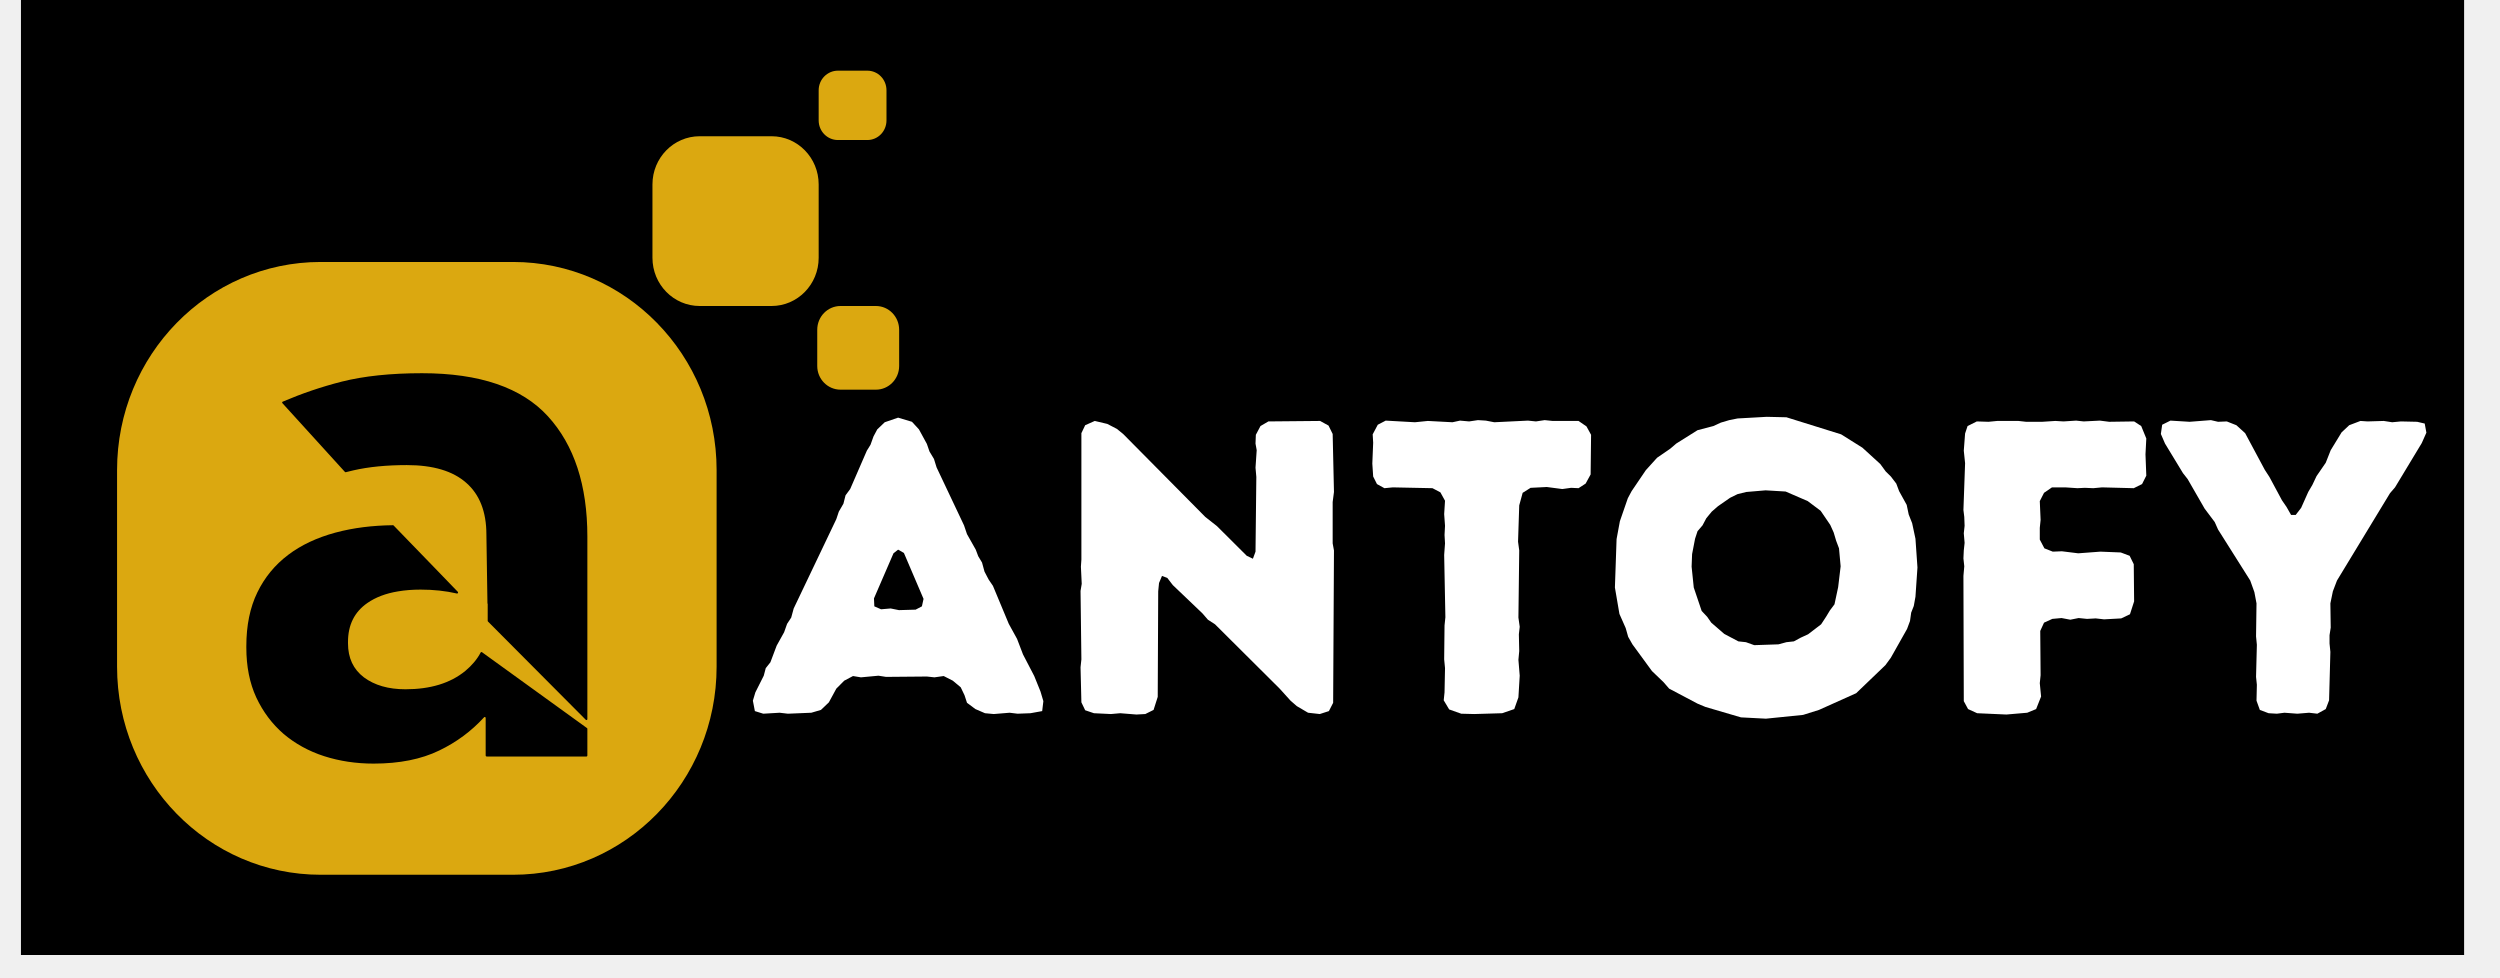
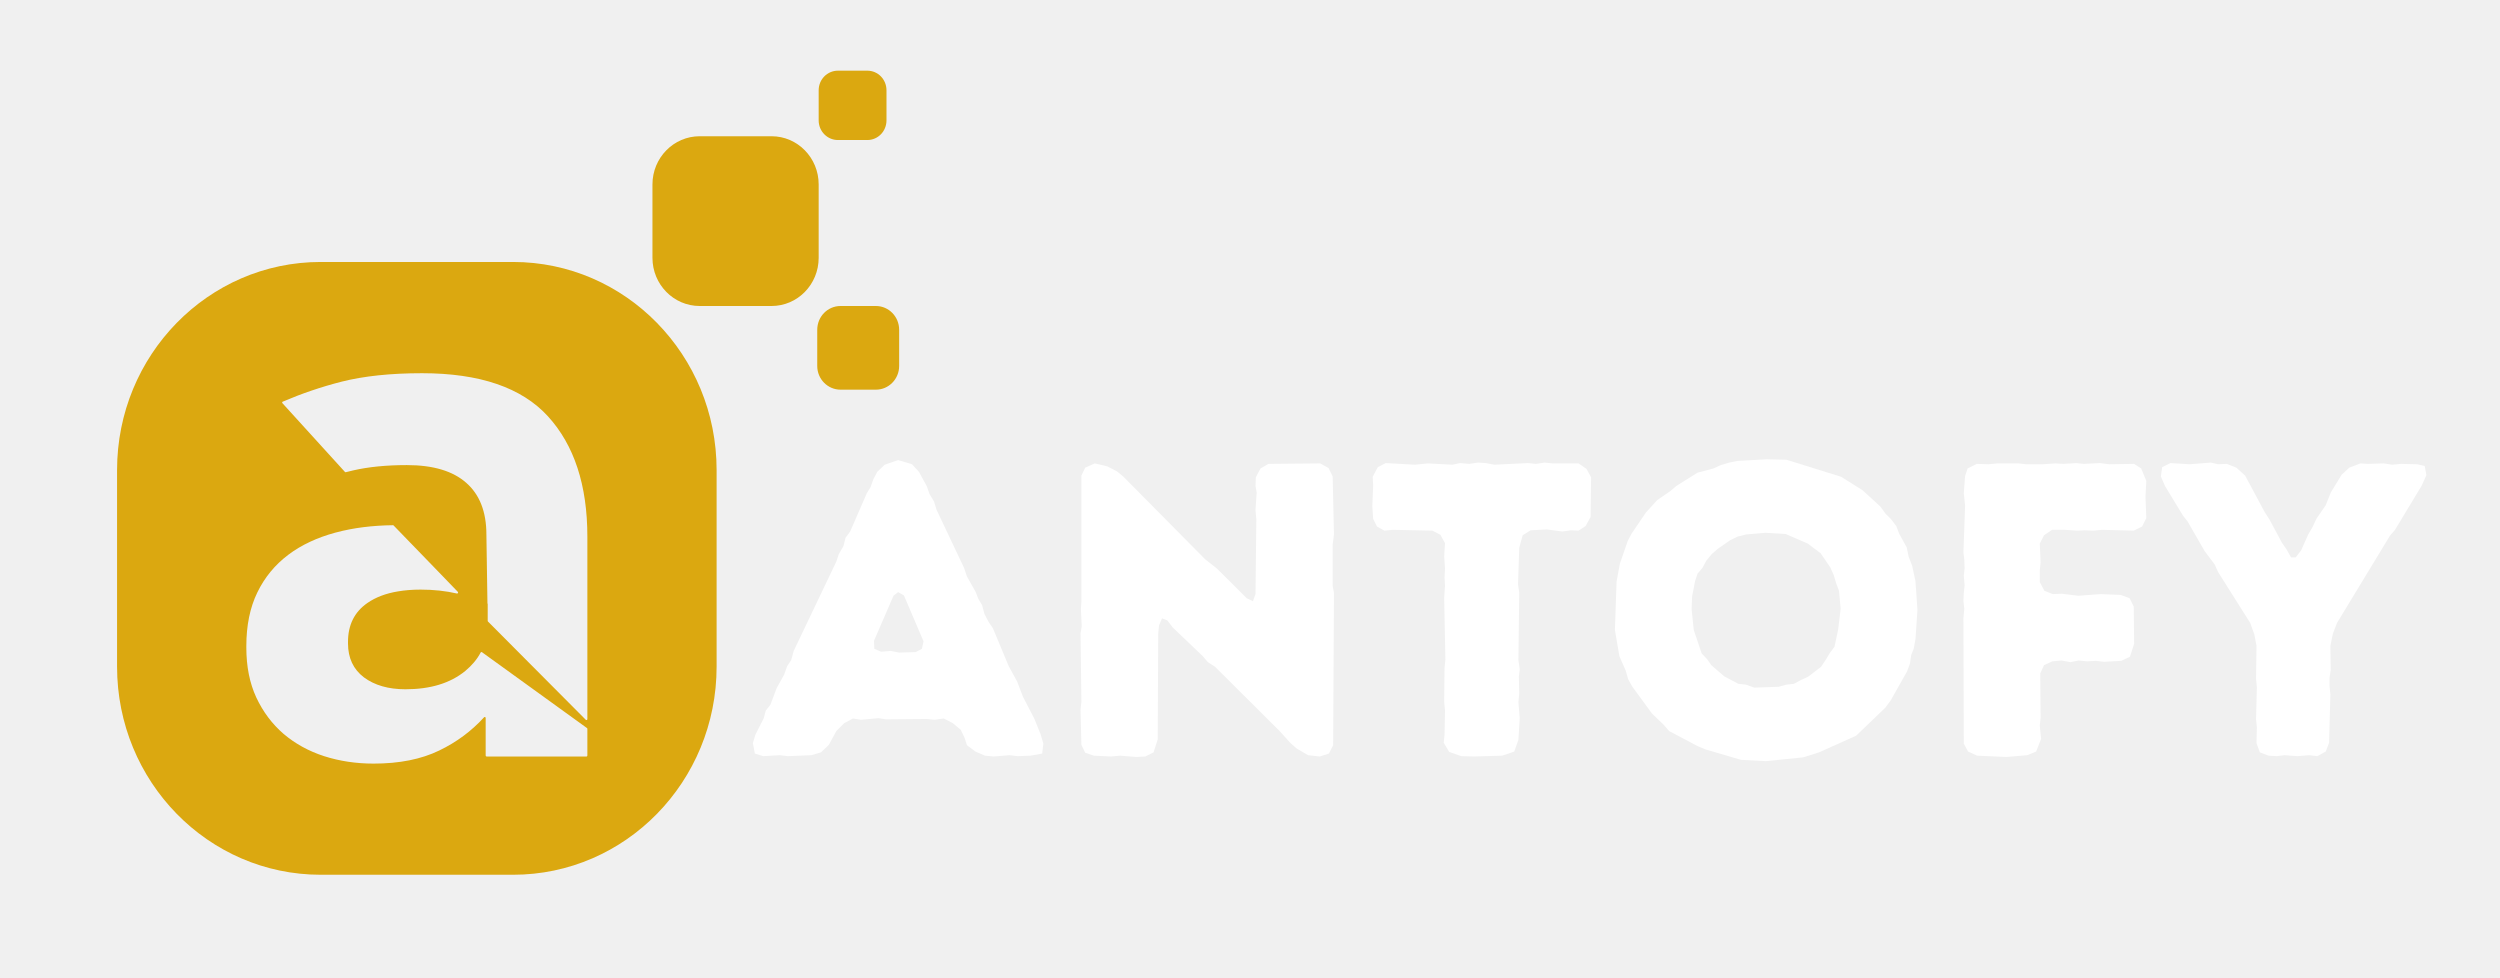
<svg xmlns="http://www.w3.org/2000/svg" width="110" zoomAndPan="magnify" viewBox="0 0 82.5 32.25" height="43" preserveAspectRatio="xMidYMid meet" version="1.0">
  <defs>
    <g />
-     <clipPath id="4c189f8a63">
-       <path d="M 0.691 0 L 81.316 0 L 81.316 31.516 L 0.691 31.516 Z M 0.691 0 " clip-rule="nonzero" />
-     </clipPath>
-     <clipPath id="7f07590bb7">
+     <clipPath id="ba4162b741">
      <path d="M 26 10 L 29.672 10 L 29.672 13 L 26 13 Z M 26 10 " clip-rule="nonzero" />
    </clipPath>
-     <clipPath id="502787a669">
+     <clipPath id="b02862f724">
      <path d="M 27 2.328 L 29.672 2.328 L 29.672 5 L 27 5 Z M 27 2.328 " clip-rule="nonzero" />
    </clipPath>
-     <clipPath id="be92a79f74">
+     <clipPath id="95aad2b776">
      <path d="M 3.863 8 L 24 8 L 24 28.875 L 3.863 28.875 Z M 3.863 8 " clip-rule="nonzero" />
    </clipPath>
  </defs>
-   <g clip-path="url(#4c189f8a63)">
-     <path fill="#ffffff" d="M 0.691 0 L 81.809 0 L 81.809 39.082 L 0.691 39.082 Z M 0.691 0 " fill-opacity="1" fill-rule="nonzero" />
-     <path fill="#ffffff" d="M 0.691 0 L 81.809 0 L 81.809 31.707 L 0.691 31.707 Z M 0.691 0 " fill-opacity="1" fill-rule="nonzero" />
-     <path fill="#000000" d="M 0.691 0 L 81.809 0 L 81.809 31.707 L 0.691 31.707 Z M 0.691 0 " fill-opacity="1" fill-rule="nonzero" />
-   </g>
  <path fill="#dba810" d="M 25.461 10.098 L 23.09 10.098 C 22.23 10.098 21.531 9.387 21.531 8.508 L 21.531 6.086 C 21.531 5.207 22.23 4.496 23.09 4.496 L 25.461 4.496 C 26.32 4.496 27.016 5.207 27.016 6.086 L 27.016 8.508 C 27.016 9.387 26.32 10.098 25.461 10.098 " fill-opacity="1" fill-rule="nonzero" />
-   <g clip-path="url(#7f07590bb7)">
+   <g clip-path="url(#ba4162b741)">
    <path fill="#dba810" d="M 28.906 12.859 L 27.738 12.859 C 27.312 12.859 26.969 12.508 26.969 12.078 L 26.969 10.883 C 26.969 10.449 27.312 10.098 27.738 10.098 L 28.906 10.098 C 29.328 10.098 29.672 10.449 29.672 10.883 L 29.672 12.078 C 29.672 12.508 29.328 12.859 28.906 12.859 " fill-opacity="1" fill-rule="nonzero" />
  </g>
-   <g clip-path="url(#502787a669)">
+   <g clip-path="url(#b02862f724)">
    <path fill="#dba810" d="M 28.621 4.621 L 27.652 4.621 C 27.301 4.621 27.016 4.332 27.016 3.973 L 27.016 2.98 C 27.016 2.621 27.301 2.332 27.652 2.332 L 28.621 2.332 C 28.973 2.332 29.254 2.621 29.254 2.98 L 29.254 3.973 C 29.254 4.332 28.973 4.621 28.621 4.621 " fill-opacity="1" fill-rule="nonzero" />
  </g>
-   <g clip-path="url(#be92a79f74)">
+   <g clip-path="url(#95aad2b776)">
    <path fill="#dba810" d="M 19.383 23.73 C 19.383 23.758 19.352 23.773 19.332 23.754 L 16.105 20.512 C 16.098 20.504 16.094 20.496 16.094 20.488 L 16.094 19.922 C 16.094 19.922 16.09 19.922 16.086 19.918 L 16.051 17.637 C 16.051 16.891 15.828 16.32 15.387 15.934 C 14.945 15.543 14.293 15.348 13.426 15.348 C 12.754 15.348 12.164 15.406 11.656 15.523 C 11.574 15.543 11.496 15.562 11.414 15.582 C 11.402 15.586 11.391 15.582 11.383 15.574 L 9.32 13.305 C 9.305 13.289 9.309 13.262 9.332 13.254 C 9.953 12.988 10.602 12.766 11.277 12.594 C 12.008 12.41 12.891 12.316 13.926 12.316 C 15.828 12.316 17.215 12.789 18.082 13.738 C 18.949 14.688 19.383 16.012 19.383 17.707 Z M 19.383 24.934 C 19.383 24.949 19.371 24.965 19.352 24.965 L 16.059 24.965 C 16.043 24.965 16.027 24.949 16.027 24.934 L 16.027 23.691 C 16.027 23.664 15.992 23.648 15.973 23.672 C 15.559 24.125 15.066 24.492 14.496 24.766 C 13.902 25.055 13.18 25.199 12.328 25.199 C 11.75 25.199 11.207 25.117 10.695 24.953 C 10.188 24.789 9.742 24.543 9.359 24.219 C 8.98 23.891 8.68 23.492 8.457 23.016 C 8.238 22.543 8.129 21.992 8.129 21.371 L 8.129 21.324 C 8.129 20.641 8.25 20.047 8.492 19.551 C 8.734 19.051 9.074 18.641 9.508 18.312 C 9.941 17.984 10.461 17.742 11.062 17.578 C 11.074 17.574 11.082 17.57 11.094 17.57 C 11.664 17.418 12.289 17.34 12.969 17.332 C 12.977 17.332 12.988 17.336 12.992 17.344 L 14.301 18.695 L 14.98 19.398 L 15.109 19.531 C 15.129 19.555 15.109 19.594 15.078 19.586 C 14.707 19.5 14.309 19.457 13.879 19.457 C 13.609 19.457 13.363 19.477 13.133 19.516 C 12.73 19.582 12.395 19.711 12.125 19.898 C 11.695 20.195 11.484 20.625 11.484 21.184 L 11.484 21.23 C 11.484 21.715 11.66 22.086 12.008 22.352 C 12.359 22.613 12.816 22.746 13.379 22.746 C 14.199 22.746 14.859 22.547 15.355 22.141 C 15.57 21.961 15.742 21.762 15.863 21.531 C 15.871 21.516 15.895 21.512 15.906 21.523 L 19.371 24.027 C 19.379 24.031 19.383 24.043 19.383 24.051 Z M 16.93 8.645 L 10.582 8.645 C 6.871 8.645 3.863 11.719 3.863 15.512 L 3.863 22 C 3.863 25.793 6.871 28.867 10.582 28.867 L 16.93 28.867 C 20.641 28.867 23.648 25.793 23.648 22 L 23.648 15.512 C 23.648 11.719 20.641 8.645 16.93 8.645 " fill-opacity="1" fill-rule="nonzero" />
  </g>
  <g fill="#ffffff" fill-opacity="1">
-     <g transform="translate(24.66493, 23.53623)">
+     <g transform="translate(24.66493, 24.93729)">
      <g>
        <path d="M 8.129 0.027 L 8.652 -0.016 L 8.914 0.016 L 9.34 0 L 9.727 -0.07 L 9.766 -0.398 L 9.672 -0.715 L 9.465 -1.227 L 9.094 -1.941 L 8.898 -2.453 L 8.625 -2.949 L 8.102 -4.203 L 7.961 -4.41 L 7.824 -4.672 L 7.742 -4.973 L 7.617 -5.18 L 7.535 -5.398 L 7.246 -5.91 L 7.148 -6.199 L 6.242 -8.113 L 6.156 -8.391 L 6.008 -8.637 L 5.922 -8.887 L 5.66 -9.367 L 5.43 -9.617 L 4.973 -9.754 L 4.531 -9.602 L 4.285 -9.367 L 4.16 -9.133 L 4.062 -8.859 L 3.941 -8.664 L 3.391 -7.398 L 3.238 -7.191 L 3.168 -6.914 L 3.016 -6.652 L 2.934 -6.406 L 1.527 -3.457 L 1.445 -3.156 L 1.309 -2.949 L 1.211 -2.672 L 0.965 -2.23 L 0.758 -1.68 L 0.605 -1.488 L 0.539 -1.238 L 0.262 -0.688 L 0.18 -0.414 L 0.246 -0.07 L 0.523 0.016 L 1.062 -0.016 L 1.336 0.016 L 2.109 -0.016 L 2.426 -0.109 L 2.688 -0.359 L 2.934 -0.812 L 3.195 -1.074 L 3.484 -1.227 L 3.746 -1.184 L 4.324 -1.238 L 4.574 -1.199 L 5.922 -1.211 L 6.172 -1.184 L 6.477 -1.227 L 6.777 -1.074 L 7.039 -0.855 L 7.164 -0.594 L 7.246 -0.344 L 7.523 -0.137 L 7.84 0 Z M 5 -3.402 L 4.727 -3.457 L 4.41 -3.43 L 4.188 -3.527 L 4.176 -3.789 L 4.82 -5.277 L 4.973 -5.398 L 5.164 -5.289 L 5.812 -3.773 L 5.758 -3.527 L 5.551 -3.418 Z M 5 -3.402 " />
      </g>
    </g>
  </g>
  <g fill="#ffffff" fill-opacity="1">
-     <g transform="translate(34.66592, 23.53623)">
+     <g transform="translate(34.66592, 24.93729)">
      <g>
        <path d="M 8.129 -0.234 L 8.5 -0.016 L 8.887 0.027 L 9.188 -0.07 L 9.328 -0.344 L 9.355 -5.371 L 9.312 -5.605 L 9.312 -6.969 L 9.355 -7.301 L 9.312 -9.215 L 9.176 -9.492 L 8.898 -9.645 L 7.191 -9.629 L 6.93 -9.477 L 6.777 -9.188 L 6.766 -8.898 L 6.805 -8.68 L 6.766 -8.102 L 6.793 -7.797 L 6.766 -5.332 L 6.68 -5.098 L 6.477 -5.195 L 5.496 -6.172 L 5.109 -6.477 L 2.398 -9.215 L 2.191 -9.383 L 1.875 -9.547 L 1.461 -9.645 L 1.145 -9.504 L 1.02 -9.242 L 1.02 -5.07 L 1.004 -4.836 L 1.031 -4.27 L 0.992 -4.035 L 1.02 -1.777 L 0.992 -1.516 L 1.02 -0.359 L 1.145 -0.098 L 1.434 0 L 1.996 0.027 L 2.301 0 L 2.836 0.043 L 3.129 0.027 L 3.402 -0.109 L 3.539 -0.539 L 3.555 -4.023 L 3.582 -4.297 L 3.68 -4.531 L 3.855 -4.465 L 4.035 -4.23 L 5.016 -3.293 L 5.195 -3.086 L 5.43 -2.934 L 7.562 -0.812 L 7.922 -0.414 Z M 8.129 -0.234 " />
      </g>
    </g>
  </g>
  <g fill="#ffffff" fill-opacity="1">
-     <g transform="translate(45.05261, 23.53623)">
+     <g transform="translate(45.05261, 24.93729)">
      <g>
        <path d="M 3.594 0.027 L 4.52 0 L 4.918 -0.137 L 5.055 -0.523 L 5.098 -1.238 L 5.055 -1.762 L 5.082 -2.051 L 5.07 -2.605 L 5.098 -2.852 L 5.055 -3.156 L 5.082 -5.371 L 5.043 -5.66 L 5.082 -6.859 L 5.195 -7.273 L 5.457 -7.438 L 5.992 -7.465 L 6.504 -7.398 L 6.793 -7.438 L 7.039 -7.426 L 7.273 -7.578 L 7.438 -7.879 L 7.453 -9.188 L 7.301 -9.465 L 7.039 -9.645 L 6.184 -9.645 L 5.922 -9.672 L 5.633 -9.629 L 5.371 -9.656 L 4.258 -9.602 L 3.98 -9.656 L 3.719 -9.672 L 3.43 -9.629 L 3.129 -9.656 L 2.879 -9.602 L 2.066 -9.645 L 1.641 -9.602 L 0.676 -9.656 L 0.414 -9.52 L 0.246 -9.203 L 0.262 -8.926 L 0.234 -8.238 L 0.262 -7.812 L 0.387 -7.562 L 0.633 -7.426 L 0.91 -7.453 L 2.219 -7.426 L 2.48 -7.289 L 2.633 -7.012 L 2.605 -6.57 L 2.633 -6.184 L 2.617 -5.883 L 2.633 -5.605 L 2.605 -5.223 L 2.645 -3.168 L 2.617 -2.895 L 2.605 -1.777 L 2.633 -1.488 L 2.617 -0.688 L 2.59 -0.426 L 2.77 -0.125 L 3.168 0.016 Z M 3.594 0.027 " />
      </g>
    </g>
  </g>
  <g fill="#ffffff" fill-opacity="1">
-     <g transform="translate(52.75309, 23.53623)">
+     <g transform="translate(52.75309, 24.93729)">
      <g>
        <path d="M 5.523 0.18 L 6.75 0.055 L 7.273 -0.109 L 8.5 -0.66 L 9.465 -1.586 L 9.645 -1.832 L 10.18 -2.781 L 10.277 -3.043 L 10.316 -3.32 L 10.402 -3.539 L 10.457 -3.844 L 10.523 -4.809 L 10.457 -5.758 L 10.348 -6.27 L 10.234 -6.559 L 10.168 -6.875 L 9.918 -7.328 L 9.824 -7.578 L 9.645 -7.812 L 9.477 -7.977 L 9.297 -8.223 L 8.707 -8.762 L 8.004 -9.203 L 6.199 -9.766 L 5.551 -9.781 L 4.586 -9.727 L 4.312 -9.672 L 4.035 -9.59 L 3.789 -9.477 L 3.266 -9.34 L 2.562 -8.898 L 2.371 -8.734 L 1.93 -8.43 L 1.559 -8.02 L 1.09 -7.328 L 0.965 -7.094 L 0.703 -6.336 L 0.594 -5.746 L 0.539 -4.148 L 0.688 -3.277 L 0.895 -2.809 L 0.977 -2.52 L 1.117 -2.273 L 1.762 -1.391 L 2.148 -1.02 L 2.328 -0.812 L 3.266 -0.316 L 3.527 -0.207 L 4.699 0.137 Z M 5.137 -2.246 L 4.863 -2.344 L 4.613 -2.371 L 4.148 -2.617 L 3.719 -2.988 L 3.582 -3.184 L 3.402 -3.375 L 3.141 -4.148 L 3.07 -4.836 L 3.086 -5.25 L 3.184 -5.758 L 3.266 -6.008 L 3.43 -6.199 L 3.555 -6.434 L 3.734 -6.652 L 3.941 -6.832 L 4.34 -7.109 L 4.586 -7.23 L 4.875 -7.301 L 5.512 -7.355 L 6.172 -7.316 L 6.902 -7 L 7.328 -6.68 L 7.645 -6.215 L 7.758 -5.965 L 7.84 -5.691 L 7.934 -5.441 L 7.988 -4.848 L 7.906 -4.16 L 7.785 -3.594 L 7.633 -3.391 L 7.508 -3.184 L 7.344 -2.934 L 6.914 -2.605 L 6.668 -2.492 L 6.445 -2.371 L 6.199 -2.344 L 5.938 -2.273 Z M 5.137 -2.246 " />
      </g>
    </g>
  </g>
  <g fill="#ffffff" fill-opacity="1">
-     <g transform="translate(63.80101, 23.53623)">
+     <g transform="translate(63.80101, 24.93729)">
      <g>
        <path d="M 1.004 -0.398 L 1.145 -0.137 L 1.445 0 L 2.41 0.043 L 3.098 -0.016 L 3.391 -0.137 L 3.555 -0.551 L 3.512 -0.992 L 3.539 -1.254 L 3.527 -2.715 L 3.652 -2.988 L 3.926 -3.113 L 4.23 -3.141 L 4.52 -3.086 L 4.793 -3.141 L 5.07 -3.113 L 5.359 -3.129 L 5.633 -3.098 L 6.199 -3.129 L 6.488 -3.266 L 6.625 -3.691 L 6.613 -4.918 L 6.477 -5.195 L 6.184 -5.305 L 5.512 -5.332 L 4.781 -5.277 L 4.242 -5.344 L 3.941 -5.332 L 3.664 -5.441 L 3.512 -5.73 L 3.512 -6.117 L 3.539 -6.379 L 3.512 -7 L 3.652 -7.273 L 3.914 -7.453 L 4.352 -7.453 L 4.754 -7.426 L 5 -7.438 L 5.277 -7.426 L 5.566 -7.453 L 6.613 -7.426 L 6.887 -7.562 L 7.027 -7.84 L 7 -8.543 L 7.027 -9.066 L 6.859 -9.477 L 6.625 -9.629 L 5.801 -9.617 L 5.496 -9.656 L 4.961 -9.629 L 4.711 -9.656 L 4.297 -9.629 L 4.023 -9.645 L 3.594 -9.617 L 3.059 -9.617 L 2.809 -9.645 L 2.109 -9.645 L 1.82 -9.617 L 1.434 -9.629 L 1.129 -9.477 L 1.047 -9.23 L 1.004 -8.664 L 1.047 -8.25 L 0.992 -6.707 L 1.02 -6.477 L 1.031 -6.184 L 1.004 -5.938 L 1.031 -5.621 L 1.004 -5.371 L 0.992 -5.109 L 1.02 -4.848 L 0.992 -4.531 Z M 1.004 -0.398 " />
      </g>
    </g>
  </g>
  <g fill="#ffffff" fill-opacity="1">
-     <g transform="translate(71.30864, 23.53623)">
+     <g transform="translate(71.30864, 24.93729)">
      <g>
        <path d="M 3.156 -0.414 L 3.266 -0.109 L 3.555 0 L 3.828 0.016 L 4.078 -0.016 L 4.504 0.016 L 4.891 -0.016 L 5.164 0.016 L 5.441 -0.137 L 5.551 -0.426 L 5.594 -2.023 L 5.566 -2.301 L 5.566 -2.574 L 5.605 -2.824 L 5.594 -3.625 L 5.676 -4.023 L 5.812 -4.379 L 7.562 -7.262 L 7.727 -7.453 L 8.609 -8.914 L 8.762 -9.258 L 8.707 -9.559 L 8.457 -9.617 L 7.922 -9.629 L 7.633 -9.602 L 7.355 -9.645 L 6.82 -9.629 L 6.586 -9.645 L 6.215 -9.504 L 5.965 -9.27 L 5.605 -8.68 L 5.441 -8.266 L 5.137 -7.824 L 5 -7.535 L 4.863 -7.301 L 4.629 -6.777 L 4.449 -6.543 L 4.297 -6.543 L 4.148 -6.805 L 3.996 -7.027 L 3.582 -7.797 L 3.43 -8.031 L 2.781 -9.242 L 2.492 -9.504 L 2.176 -9.629 L 1.887 -9.617 L 1.652 -9.672 L 0.949 -9.617 L 0.316 -9.656 L 0.043 -9.52 L 0 -9.215 L 0.137 -8.898 L 0.73 -7.922 L 0.883 -7.727 L 1.445 -6.75 L 1.777 -6.309 L 1.887 -6.062 L 2.949 -4.379 L 3.086 -3.996 L 3.156 -3.625 L 3.141 -2.535 L 3.168 -2.258 L 3.141 -1.199 L 3.168 -0.938 Z M 3.156 -0.414 " />
      </g>
    </g>
  </g>
</svg>
